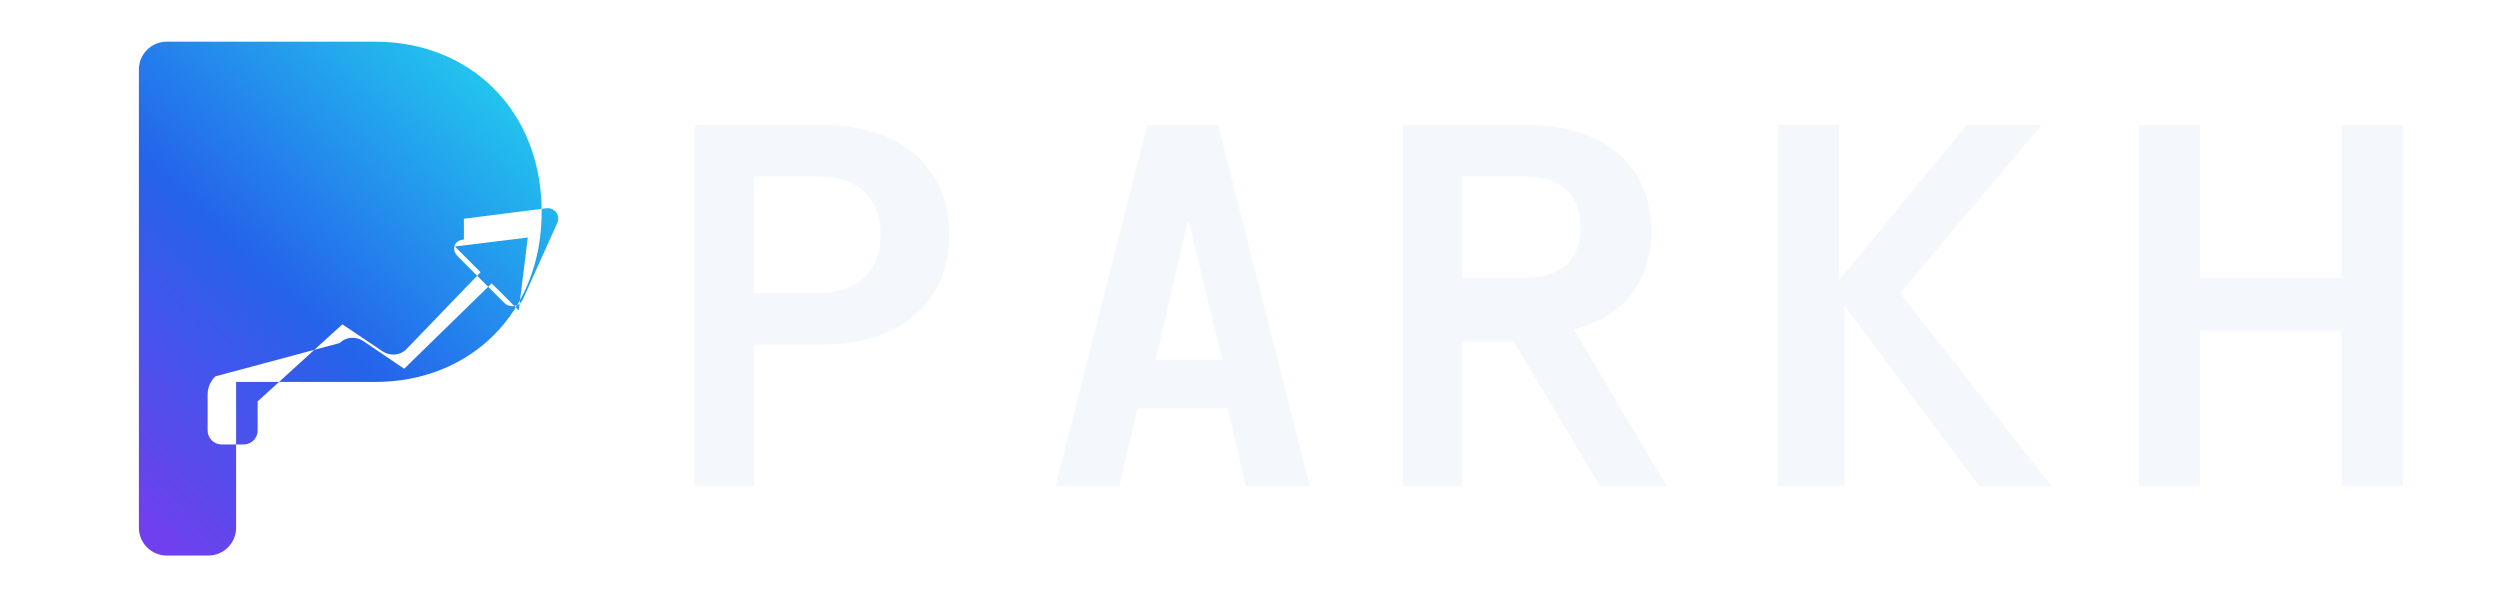
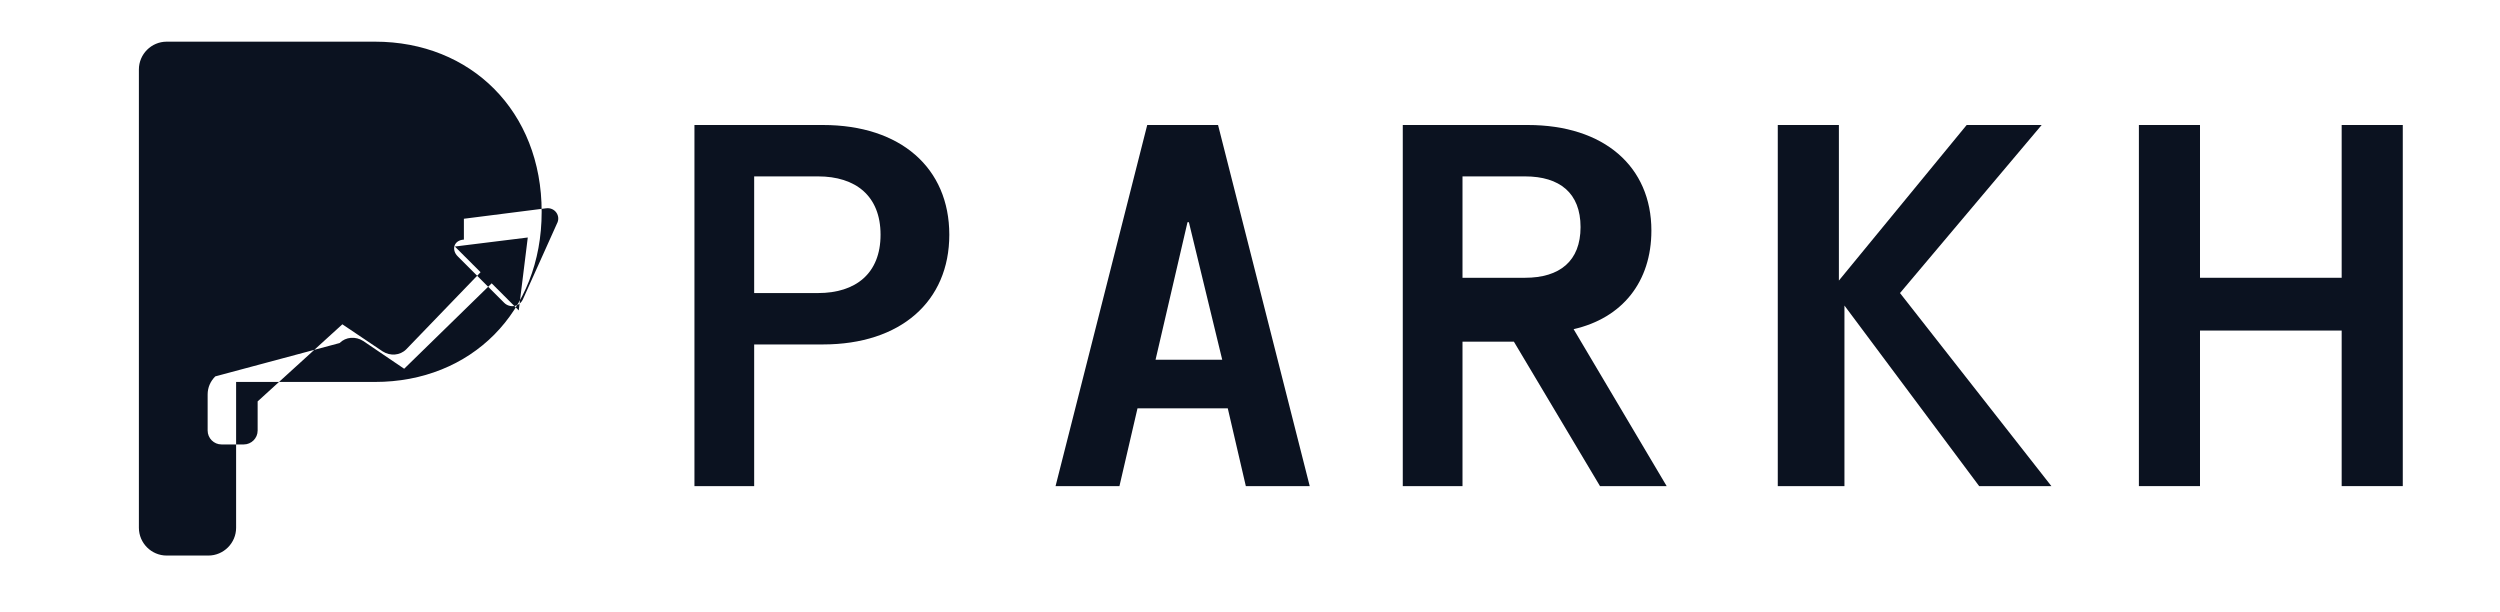
<svg xmlns="http://www.w3.org/2000/svg" viewBox="0 0 360 88" fill="none" role="img" aria-label="Parkhu">
-   <defs>
-     <linearGradient id="pkGrad" x1="10" y1="74" x2="74" y2="6" gradientUnits="userSpaceOnUse">
-       <stop offset="0%" stop-color="#7C3AED" />
-       <stop offset="48%" stop-color="#2563EB" />
-       <stop offset="100%" stop-color="#22D3EE" />
-     </linearGradient>
-   </defs>
-   <g transform="translate(4,4)">
-     <path fill="url(#pkGrad)" fill-rule="evenodd" d="M16 6c0-2.2 1.8-4 4-4h30c13.8 0 24 10 24 24.5S63.8 51 50 51H30v21c0 2.2-1.8 4-4 4h-6c-2.2 0-4-1.8-4-4V6zm11 44.2c-.7.7-1.1 1.6-1.1 2.6V58c0 1.1.9 2 2 2h3.2c1.1 0 2-.9 2-2v-4.2l12.2-11.1 5.8 3.9c1.1.7 2.5.6 3.4-.3L65.2 35.2 61.5 31.5 72 30.2 70.7 40.7 66.8 36.8 54.2 49.1 48.3 45.1c-1.1-.7-2.5-.6-3.4.3L27 50.2zM62.8 27.5l11.8-1.5c1.3-.2 2.2 1.1 1.6 2.2l-4.9 10.9c-.5 1.1-1.9 1.3-2.7.5l-6.7-6.7c-.9-.9-.6-2.3.9-2.4z" />
+   <g fill="#0B1220" transform="translate(4,4)">
+     <path fill-rule="evenodd" d="M16 6c0-2.2 1.8-4 4-4h30c13.8 0 24 10 24 24.5S63.8 51 50 51H30v21c0 2.2-1.8 4-4 4h-6c-2.2 0-4-1.8-4-4V6zm11 44.2c-.7.7-1.1 1.6-1.1 2.6V58c0 1.1.9 2 2 2h3.2c1.1 0 2-.9 2-2v-4.2l12.2-11.1 5.8 3.9c1.1.7 2.5.6 3.4-.3L65.2 35.2 61.5 31.5 72 30.2 70.7 40.7 66.8 36.8 54.2 49.1 48.3 45.1c-1.1-.7-2.5-.6-3.4.3L27 50.2zM62.8 27.5l11.8-1.5c1.3-.2 2.2 1.1 1.6 2.2l-4.9 10.9c-.5 1.1-1.9 1.3-2.7.5l-6.7-6.7c-.9-.9-.6-2.3.9-2.4z" />
  </g>
-   <g fill="#F4F7FB" transform="translate(100,18)">
+   <g fill="#0B1220" transform="translate(100,18)">
    <path d="M0 0h18.5c11.2 0 18.2 6.2 18.2 15.8S29.7 31.6 18.5 31.6H8.6V52H0V0zm8.6 7.4v16.8h9.2c5.4 0 9-2.8 9-8.4s-3.6-8.4-9-8.4H8.6z" />
    <path d="M52 52L65.2 0h10.2L88.6 52h-9.2l-2.6-11.2H63.8L61.2 52H52zm14.4-18.2h9.6L71.2 14h-.2l-4.6 19.8z" />
    <path d="M102 0h18c11 0 17.8 6 17.8 15.2 0 7.4-4.2 12.6-11.2 14.2L140 52h-9.6l-12.4-20.8h-7.4V52H102V0zm8.6 7.4v14.6h9c5 0 8-2.4 8-7.3s-3-7.3-8-7.3h-9z" />
    <path d="M156 0h8.8v22.4L183.2 0H194l-20.4 24.2L195.4 52h-10.4l-19.4-26V52H156V0z" />
    <path d="M208 0h8.8v22h20.4V0H246v52h-8.8V29.6H216.8V52H208V0z" />
    <path d="M260 0h8.8v33.2c0 8.6 4.6 13.2 12.4 13.2 7.8 0 12.4-4.6 12.4-13.2V0h8.8v33.2c0 14.4-9.2 22-21.2 22s-21.2-7.6-21.2-22V0z" />
  </g>
</svg>
